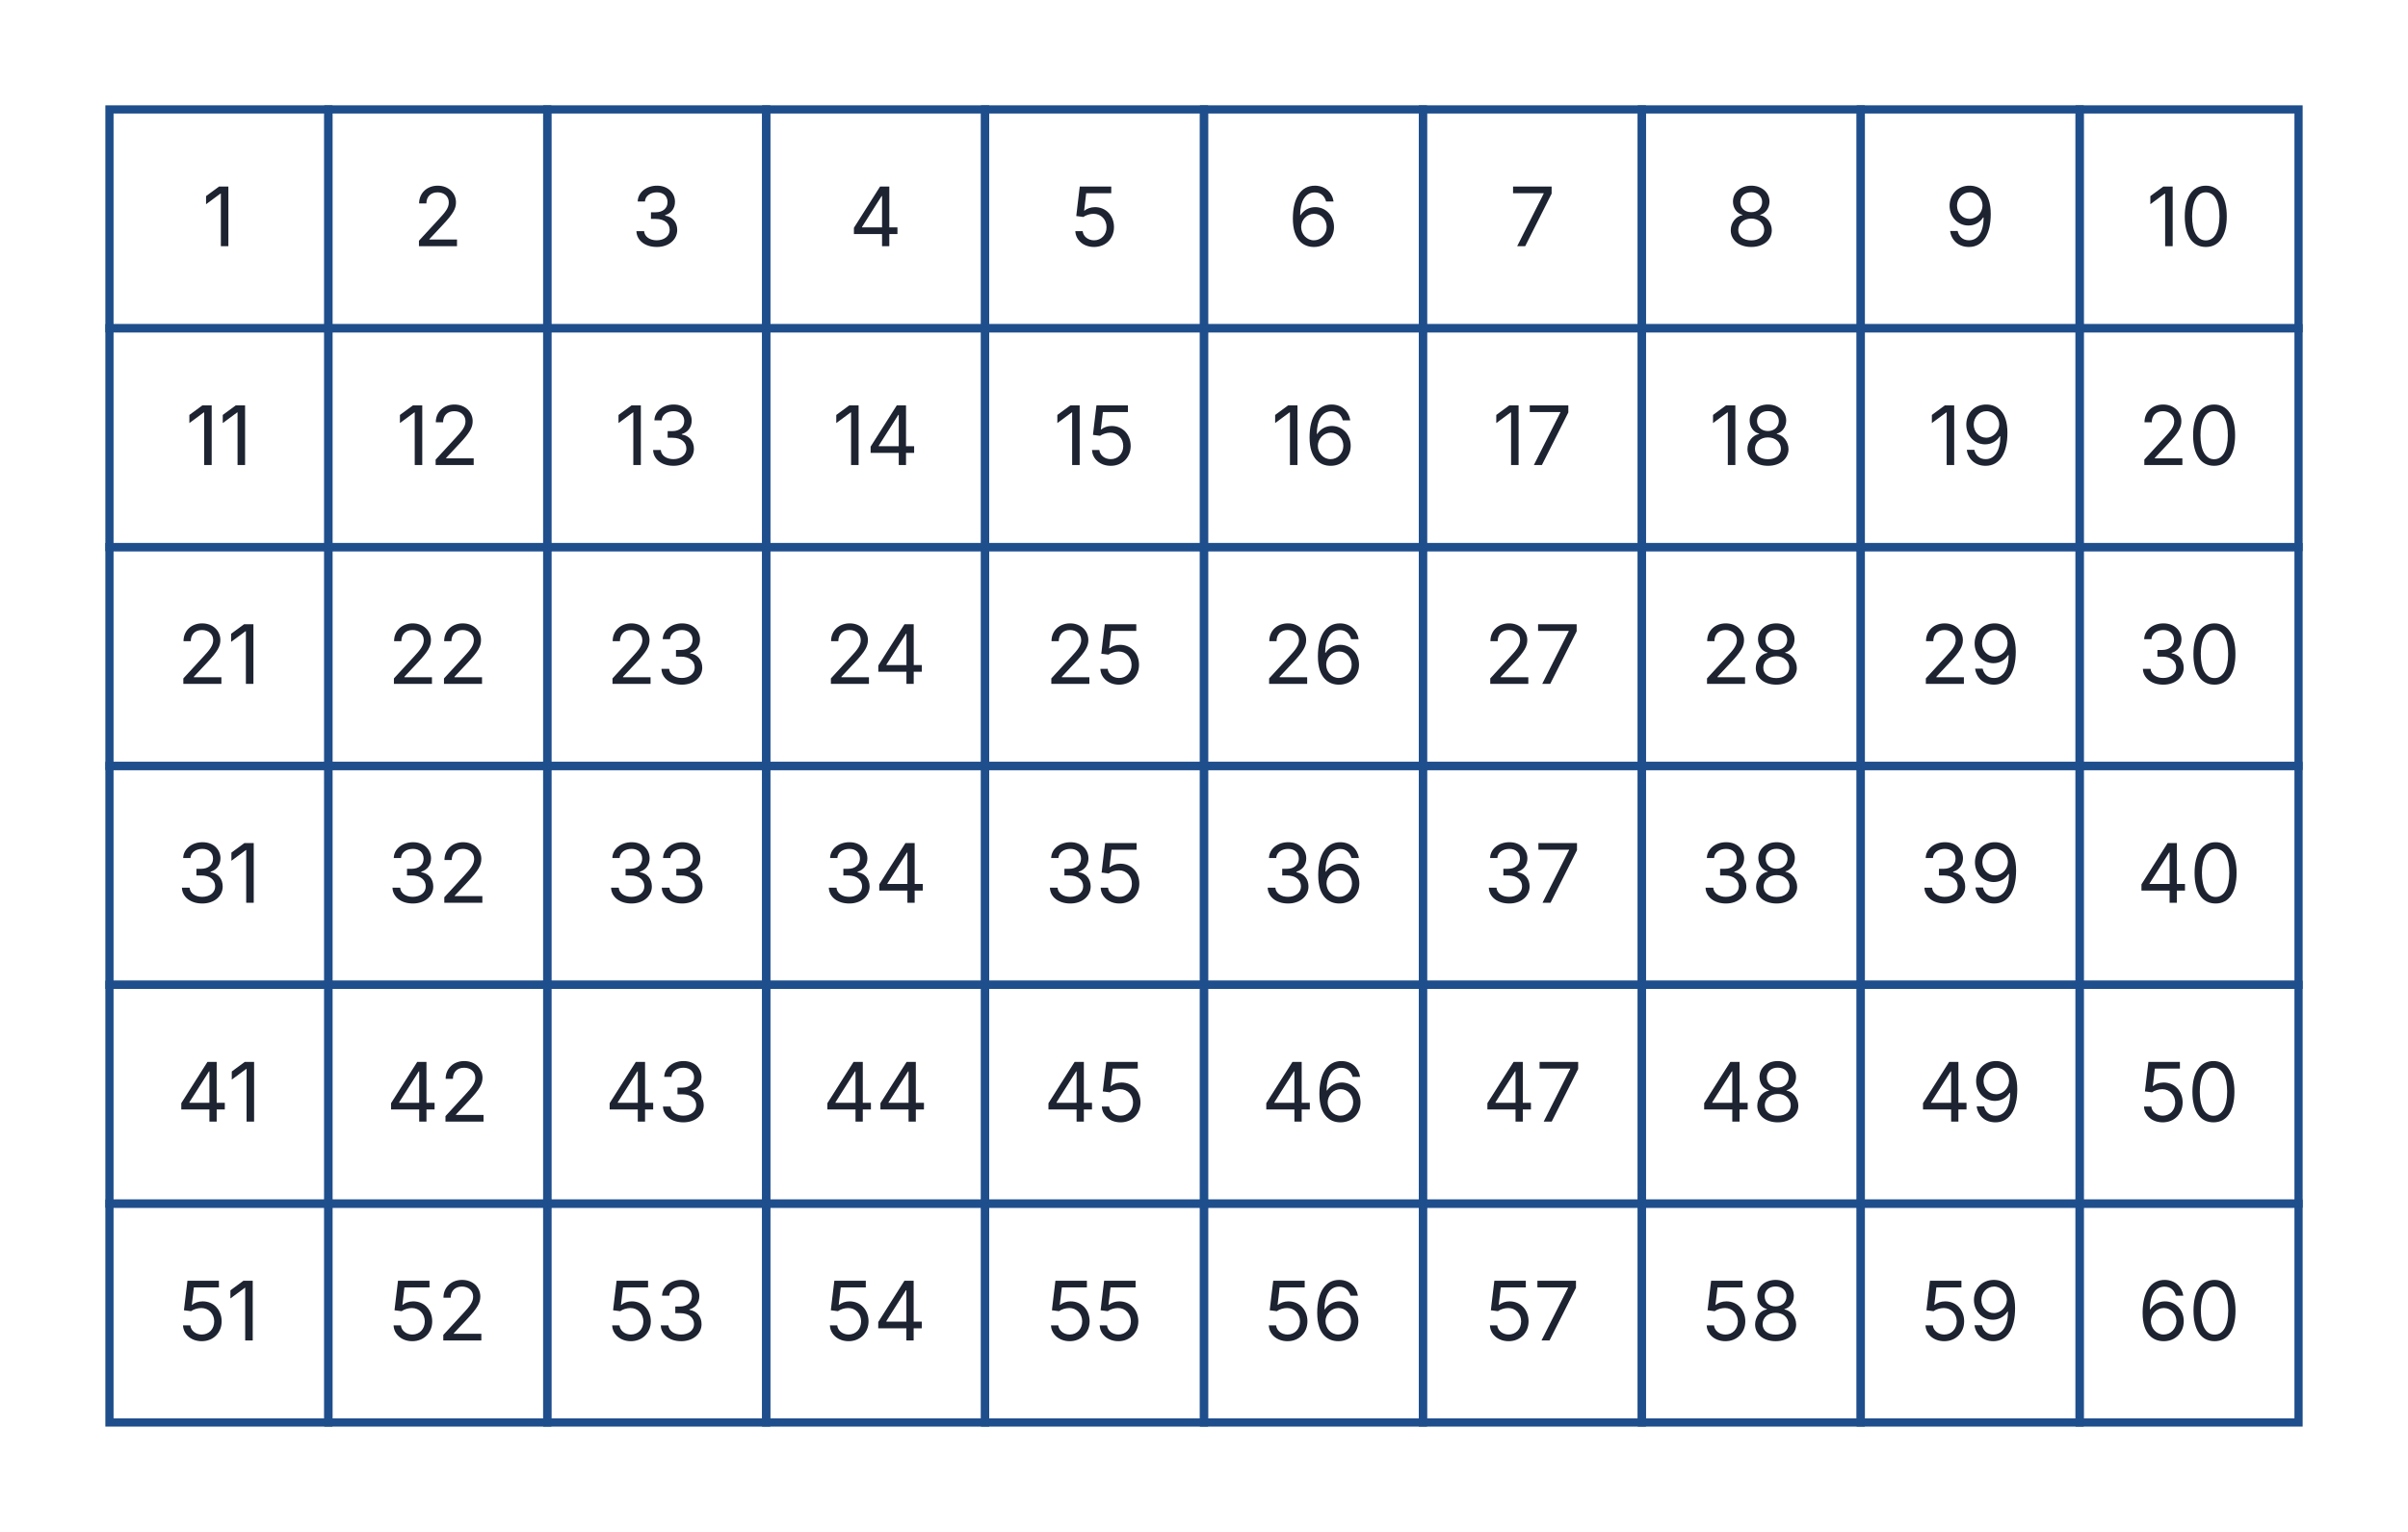
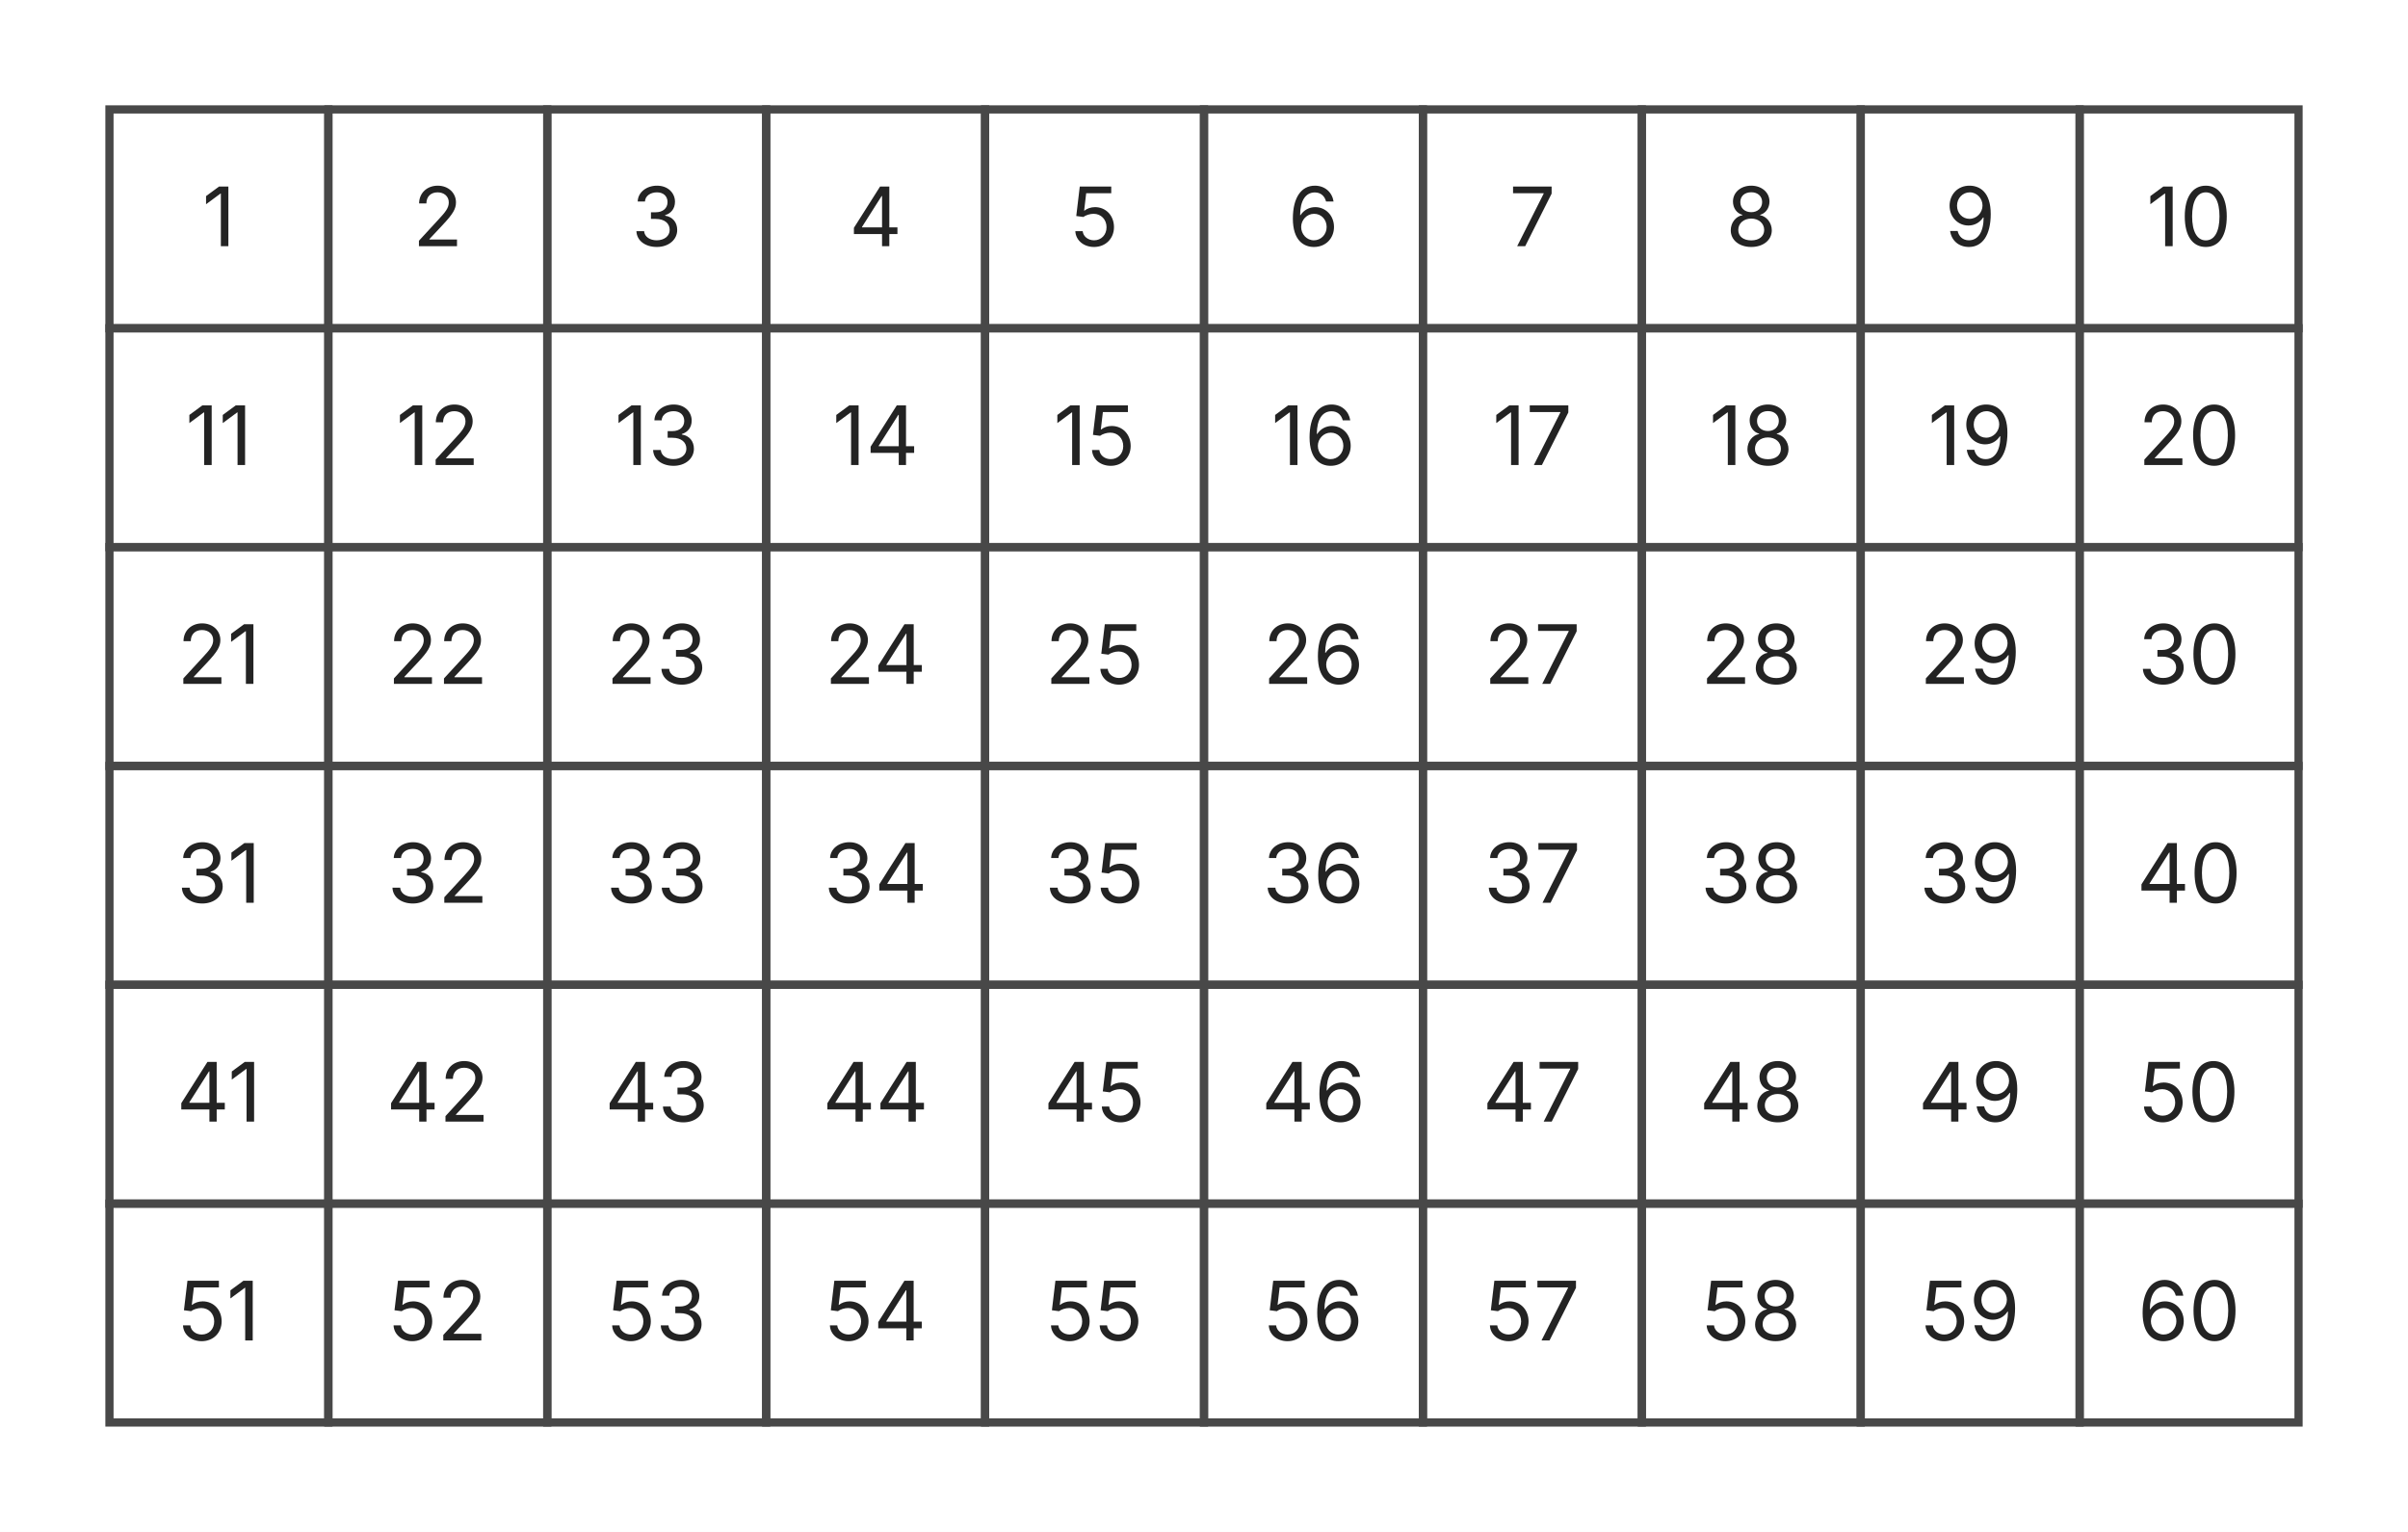
<svg xmlns="http://www.w3.org/2000/svg" viewBox="0 0 440 280" width="440" height="280" font-family="Inter, Arial, sans-serif" font-size="15">
-   <rect width="440" height="280" fill="#fff" />
-   <g fill="none" stroke="#1f4e8c" stroke-width="1.5">
+   <rect width="440" height="280" fill="#ffffff" />
+   <g fill="none" stroke="#484848" stroke-width="1.5">
    <rect x="20" y="20" width="40" height="40" />
    <rect x="60" y="20" width="40" height="40" />
    <rect x="100" y="20" width="40" height="40" />
    <rect x="140" y="20" width="40" height="40" />
    <rect x="180" y="20" width="40" height="40" />
    <rect x="220" y="20" width="40" height="40" />
    <rect x="260" y="20" width="40" height="40" />
    <rect x="300" y="20" width="40" height="40" />
    <rect x="340" y="20" width="40" height="40" />
    <rect x="380" y="20" width="40" height="40" />
    <rect x="20" y="60" width="40" height="40" />
    <rect x="60" y="60" width="40" height="40" />
    <rect x="100" y="60" width="40" height="40" />
    <rect x="140" y="60" width="40" height="40" />
    <rect x="180" y="60" width="40" height="40" />
    <rect x="220" y="60" width="40" height="40" />
    <rect x="260" y="60" width="40" height="40" />
    <rect x="300" y="60" width="40" height="40" />
    <rect x="340" y="60" width="40" height="40" />
    <rect x="380" y="60" width="40" height="40" />
    <rect x="20" y="100" width="40" height="40" />
    <rect x="60" y="100" width="40" height="40" />
    <rect x="100" y="100" width="40" height="40" />
    <rect x="140" y="100" width="40" height="40" />
    <rect x="180" y="100" width="40" height="40" />
    <rect x="220" y="100" width="40" height="40" />
    <rect x="260" y="100" width="40" height="40" />
    <rect x="300" y="100" width="40" height="40" />
    <rect x="340" y="100" width="40" height="40" />
    <rect x="380" y="100" width="40" height="40" />
    <rect x="20" y="140" width="40" height="40" />
    <rect x="60" y="140" width="40" height="40" />
    <rect x="100" y="140" width="40" height="40" />
    <rect x="140" y="140" width="40" height="40" />
    <rect x="180" y="140" width="40" height="40" />
    <rect x="220" y="140" width="40" height="40" />
    <rect x="260" y="140" width="40" height="40" />
    <rect x="300" y="140" width="40" height="40" />
    <rect x="340" y="140" width="40" height="40" />
    <rect x="380" y="140" width="40" height="40" />
    <rect x="20" y="180" width="40" height="40" />
    <rect x="60" y="180" width="40" height="40" />
    <rect x="100" y="180" width="40" height="40" />
    <rect x="140" y="180" width="40" height="40" />
    <rect x="180" y="180" width="40" height="40" />
    <rect x="220" y="180" width="40" height="40" />
    <rect x="260" y="180" width="40" height="40" />
    <rect x="300" y="180" width="40" height="40" />
    <rect x="340" y="180" width="40" height="40" />
    <rect x="380" y="180" width="40" height="40" />
    <rect x="20" y="220" width="40" height="40" />
    <rect x="60" y="220" width="40" height="40" />
    <rect x="100" y="220" width="40" height="40" />
    <rect x="140" y="220" width="40" height="40" />
    <rect x="180" y="220" width="40" height="40" />
    <rect x="220" y="220" width="40" height="40" />
    <rect x="260" y="220" width="40" height="40" />
    <rect x="300" y="220" width="40" height="40" />
    <rect x="340" y="220" width="40" height="40" />
    <rect x="380" y="220" width="40" height="40" />
  </g>
-   <g text-anchor="middle" fill="#1d2330">
+   <g text-anchor="middle" fill="#232323">
    <text x="40" y="45">1</text>
    <text x="80" y="45">2</text>
    <text x="120" y="45">3</text>
    <text x="160" y="45">4</text>
    <text x="200" y="45">5</text>
    <text x="240" y="45">6</text>
    <text x="280" y="45">7</text>
    <text x="320" y="45">8</text>
    <text x="360" y="45">9</text>
    <text x="400" y="45">10</text>
    <text x="40" y="85">11</text>
    <text x="80" y="85">12</text>
    <text x="120" y="85">13</text>
    <text x="160" y="85">14</text>
    <text x="200" y="85">15</text>
    <text x="240" y="85">16</text>
    <text x="280" y="85">17</text>
    <text x="320" y="85">18</text>
    <text x="360" y="85">19</text>
    <text x="400" y="85">20</text>
    <text x="40" y="125">21</text>
    <text x="80" y="125">22</text>
    <text x="120" y="125">23</text>
    <text x="160" y="125">24</text>
    <text x="200" y="125">25</text>
    <text x="240" y="125">26</text>
    <text x="280" y="125">27</text>
    <text x="320" y="125">28</text>
    <text x="360" y="125">29</text>
    <text x="400" y="125">30</text>
    <text x="40" y="165">31</text>
    <text x="80" y="165">32</text>
    <text x="120" y="165">33</text>
    <text x="160" y="165">34</text>
    <text x="200" y="165">35</text>
    <text x="240" y="165">36</text>
    <text x="280" y="165">37</text>
    <text x="320" y="165">38</text>
    <text x="360" y="165">39</text>
    <text x="400" y="165">40</text>
    <text x="40" y="205">41</text>
    <text x="80" y="205">42</text>
    <text x="120" y="205">43</text>
    <text x="160" y="205">44</text>
    <text x="200" y="205">45</text>
    <text x="240" y="205">46</text>
    <text x="280" y="205">47</text>
    <text x="320" y="205">48</text>
    <text x="360" y="205">49</text>
    <text x="400" y="205">50</text>
    <text x="40" y="245">51</text>
    <text x="80" y="245">52</text>
    <text x="120" y="245">53</text>
    <text x="160" y="245">54</text>
    <text x="200" y="245">55</text>
    <text x="240" y="245">56</text>
    <text x="280" y="245">57</text>
    <text x="320" y="245">58</text>
    <text x="360" y="245">59</text>
    <text x="400" y="245">60</text>
  </g>
</svg>
